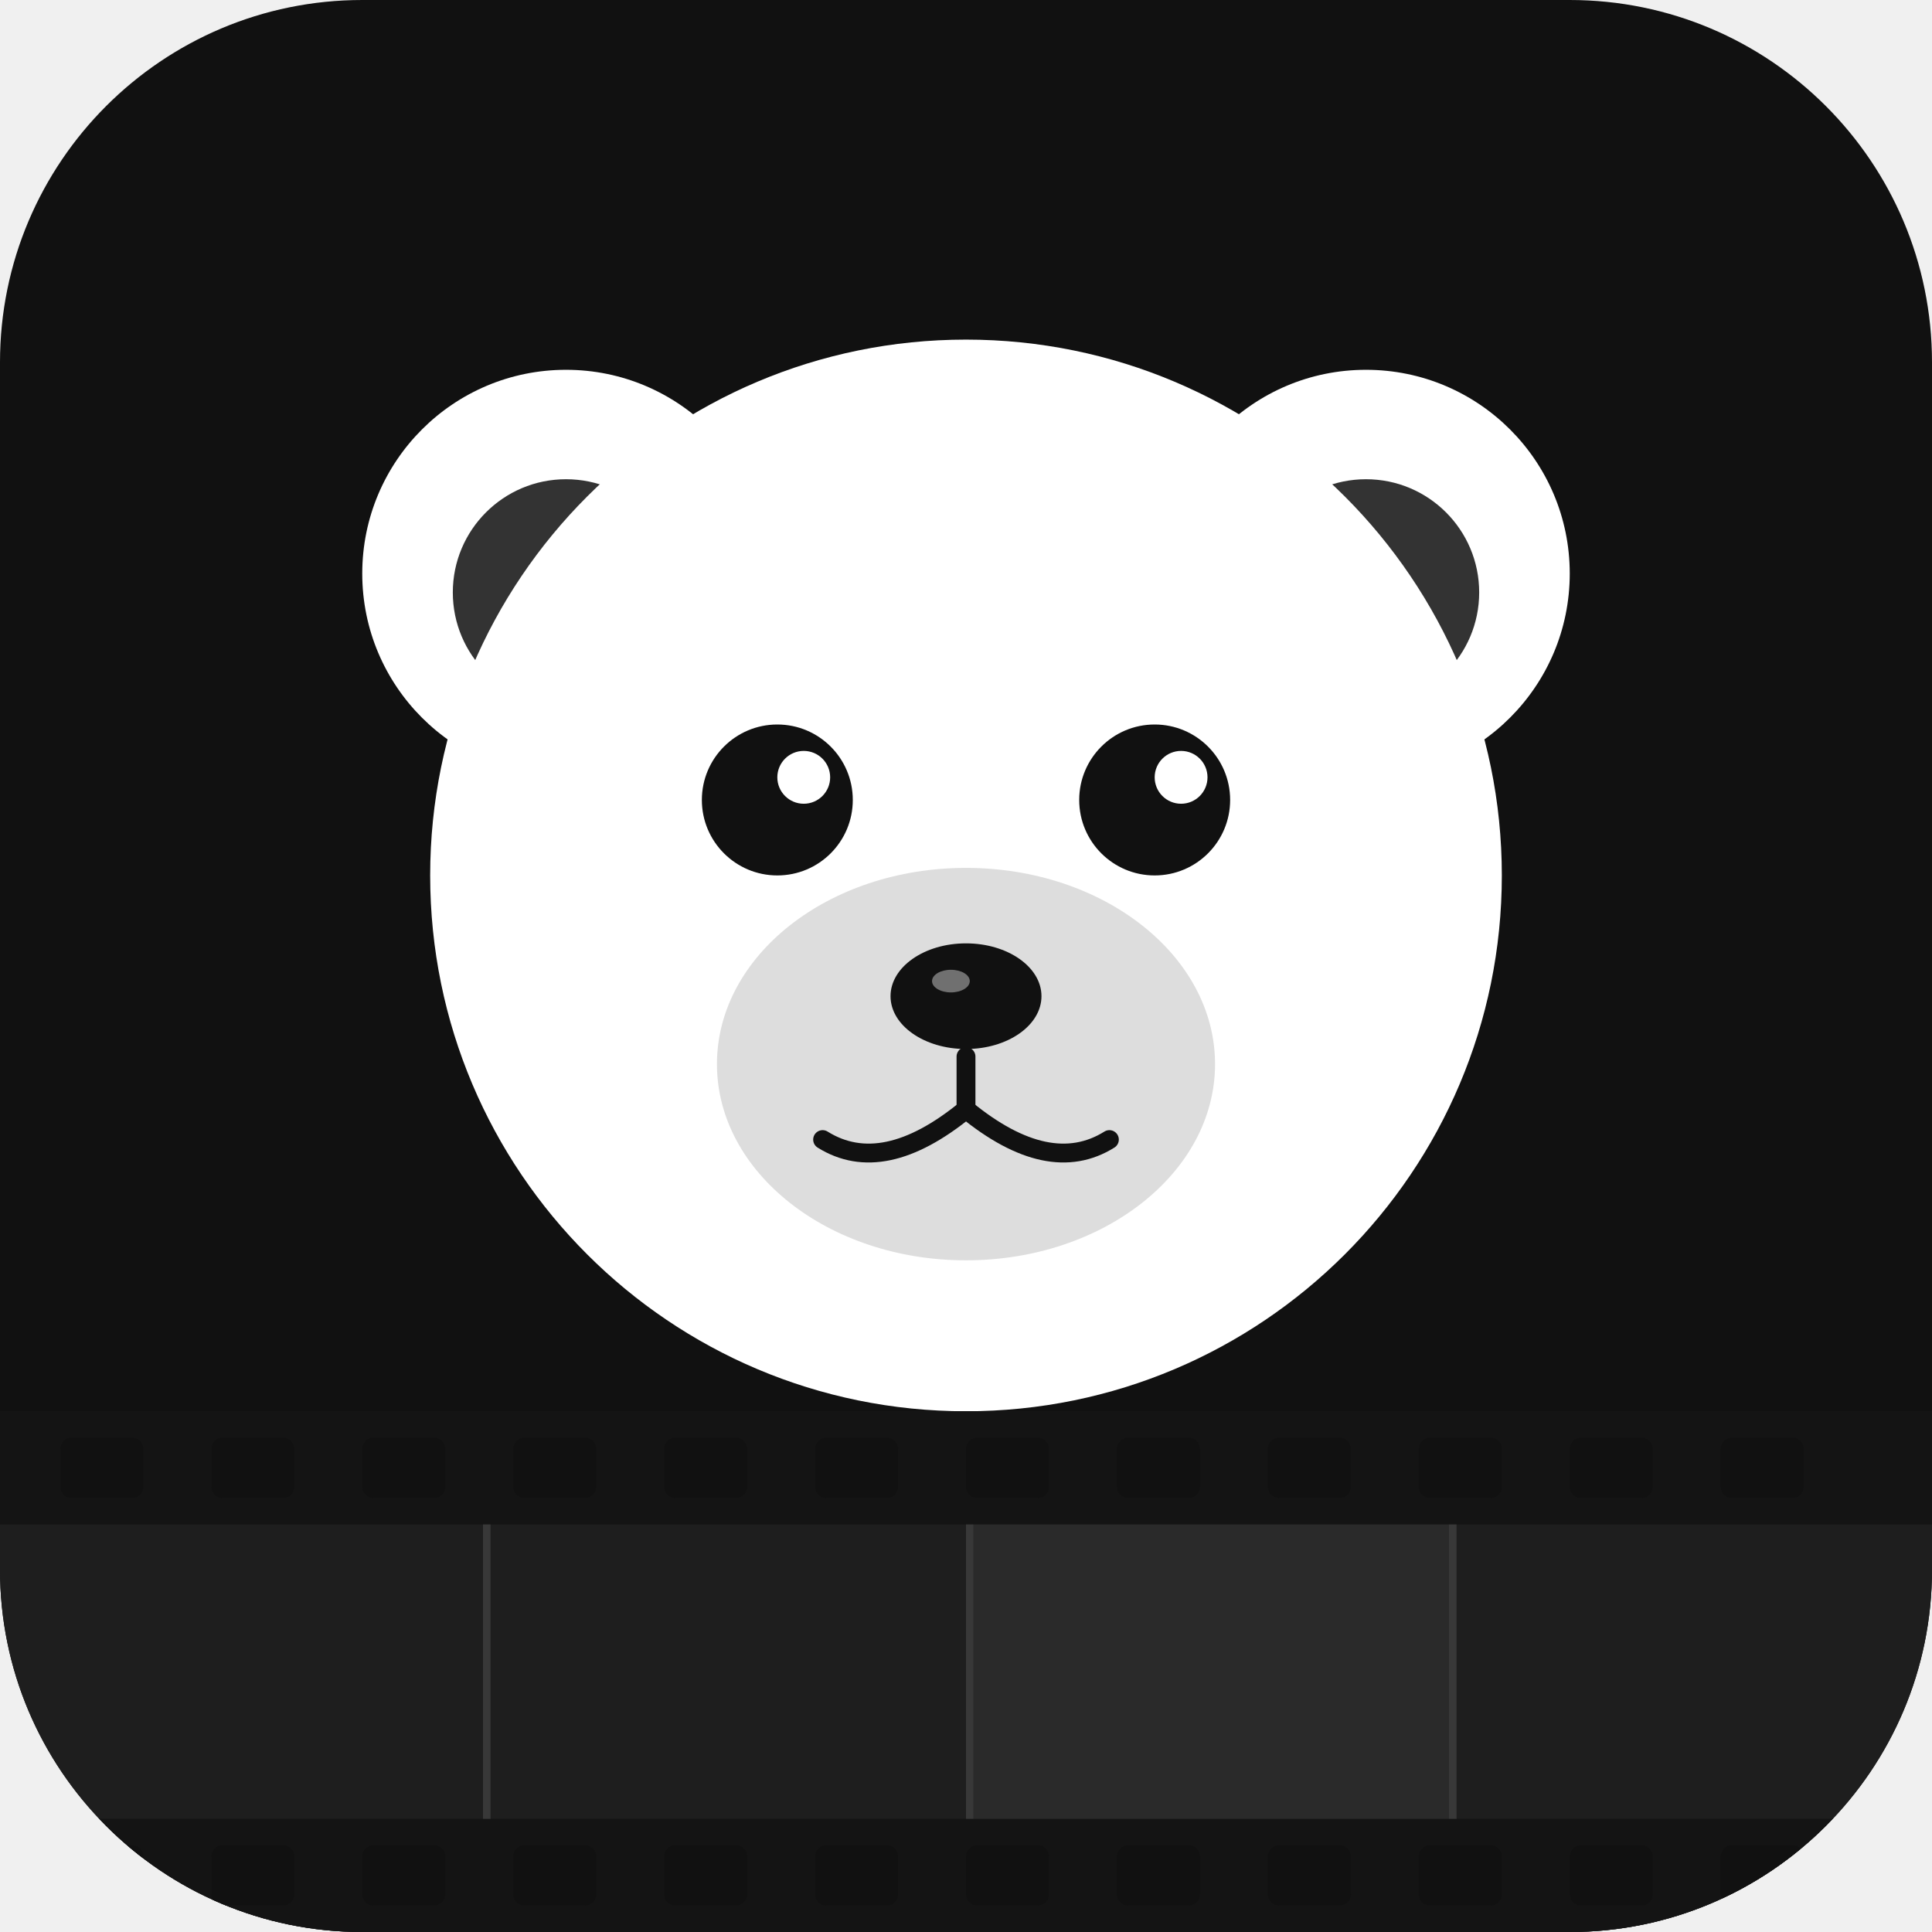
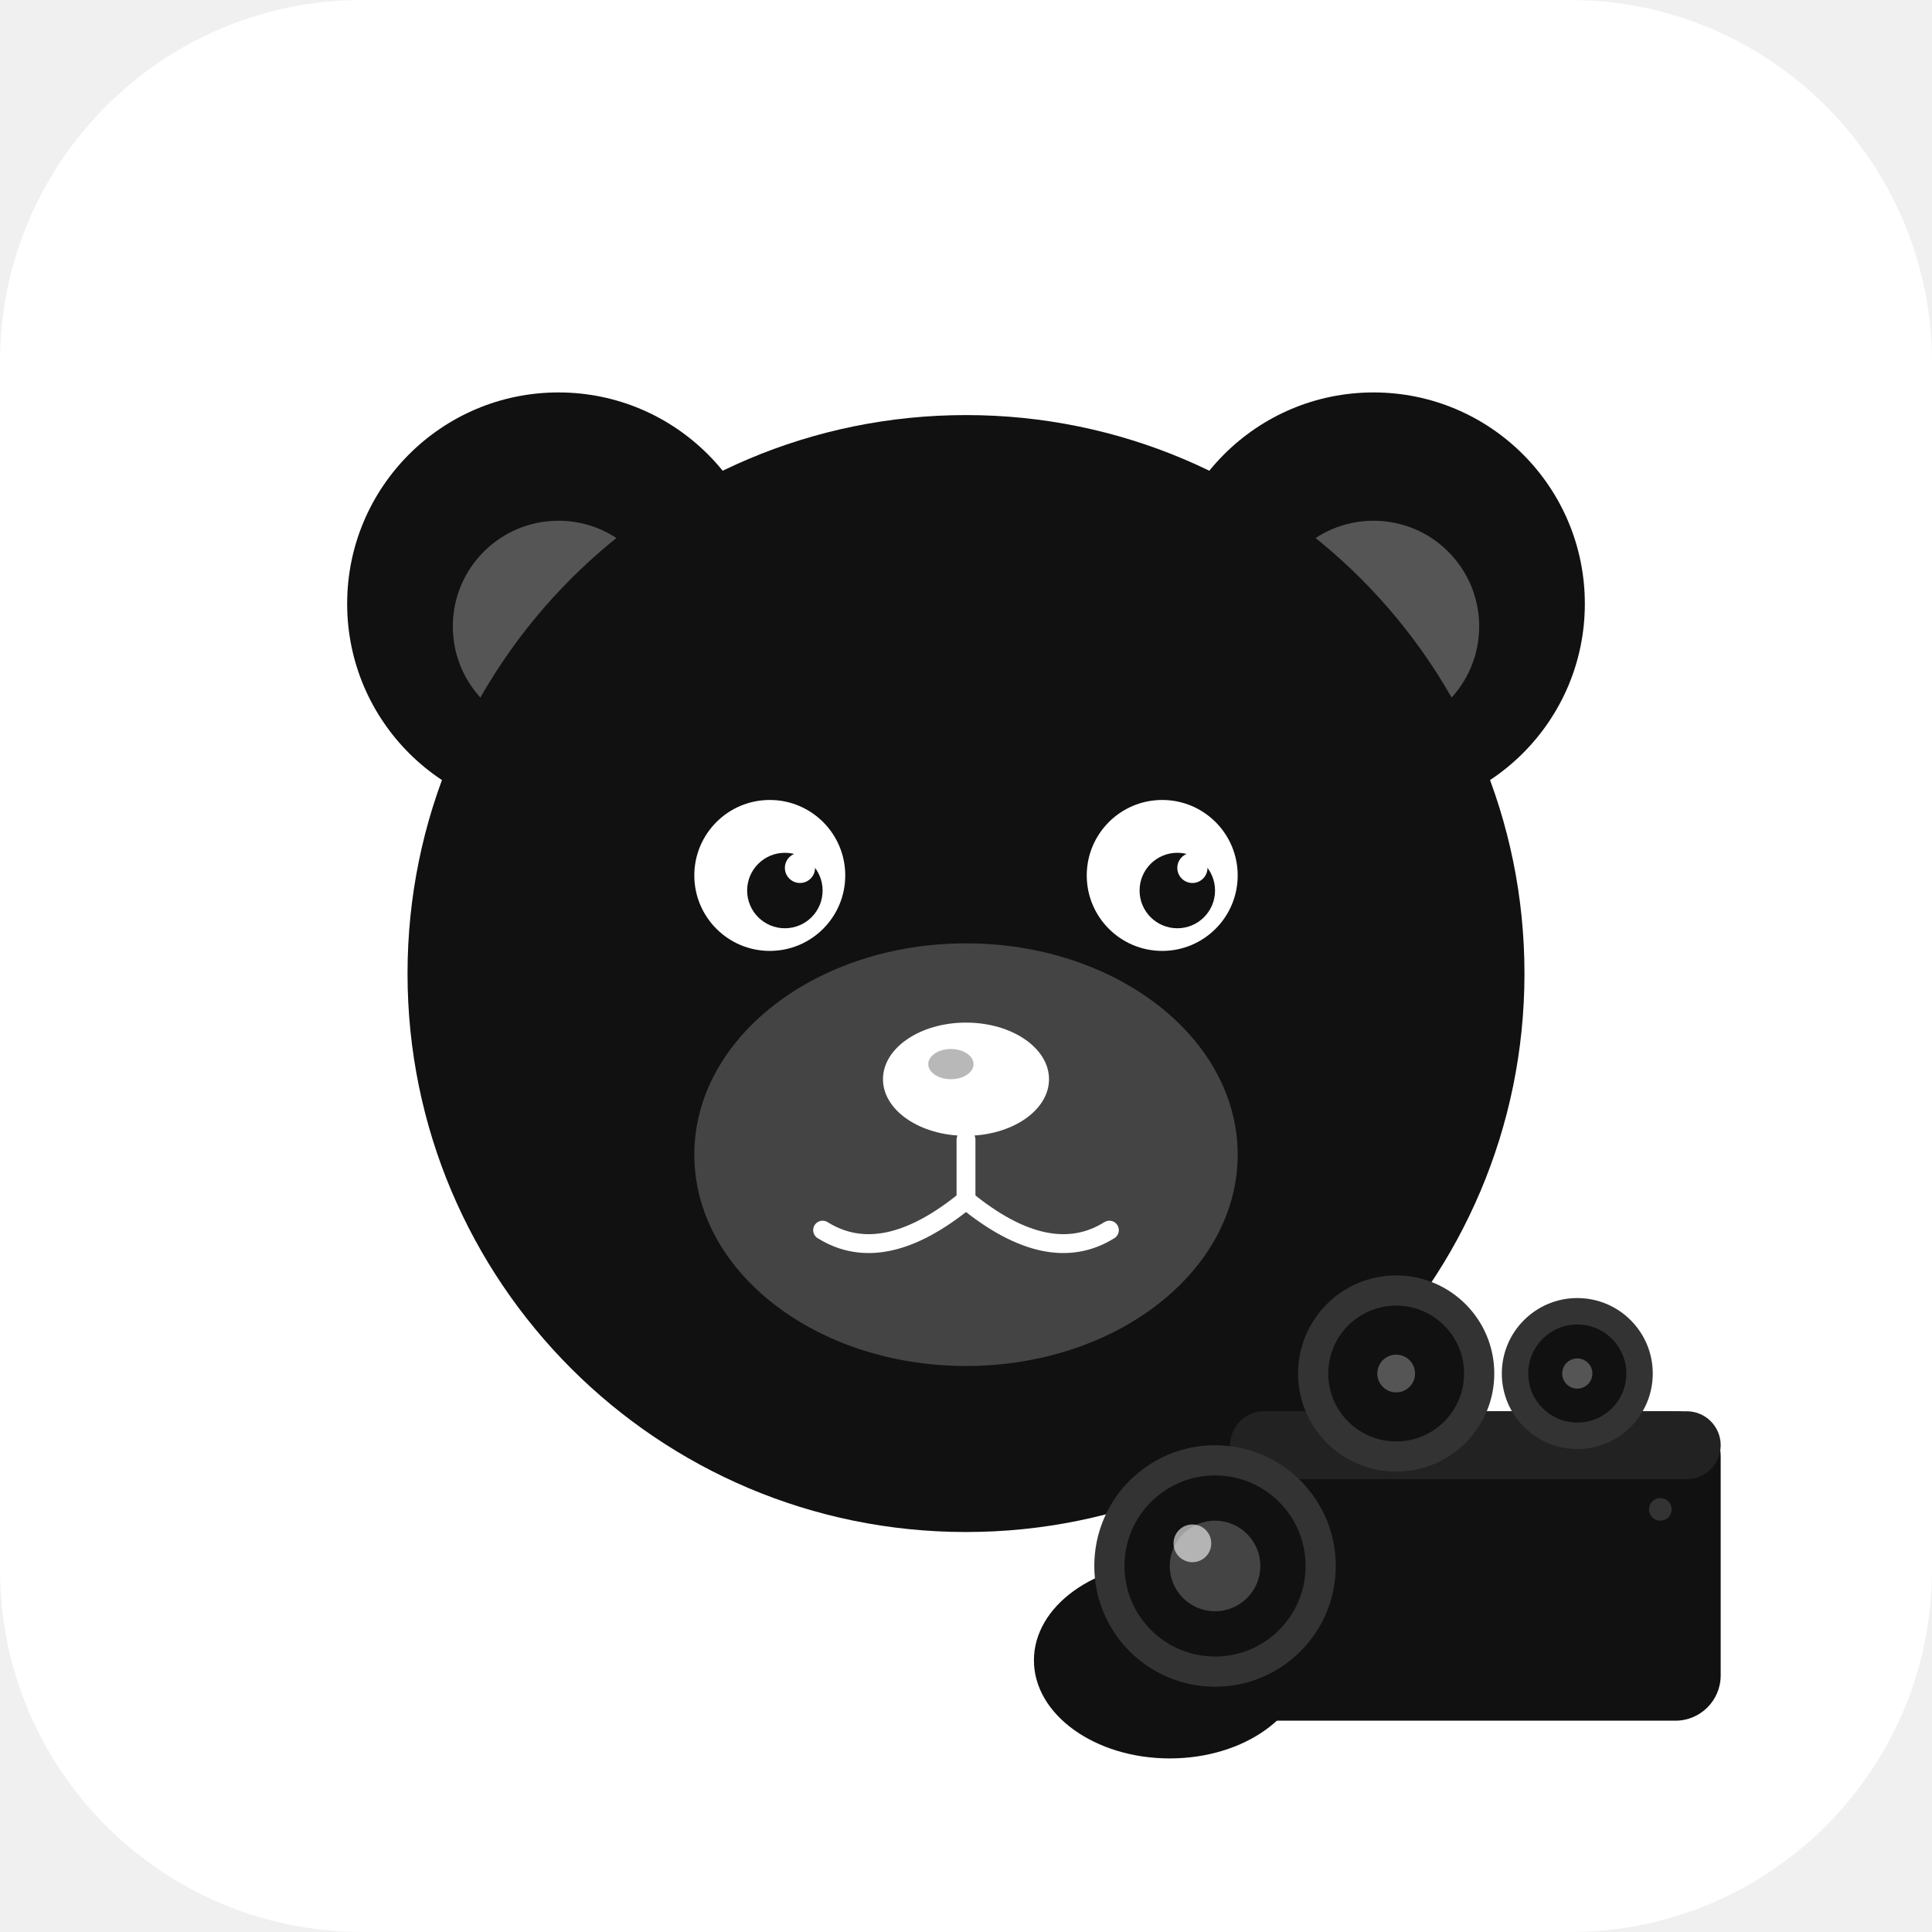
<svg xmlns="http://www.w3.org/2000/svg" viewBox="0 0 512 512">
  <defs>
    <clipPath id="frame">
      <rect width="512" height="512" rx="96" />
    </clipPath>
  </defs>
  <g clip-path="url(#frame)">
-     <rect width="512" height="512" fill="#111111" />
-     <circle cx="150" cy="152" r="54" fill="#ffffff" />
-     <circle cx="362" cy="152" r="54" fill="#ffffff" />
-     <circle cx="150" cy="157" r="30" fill="#333333" />
-     <circle cx="362" cy="157" r="30" fill="#333333" />
-     <circle cx="256" cy="232" r="142" fill="#ffffff" />
-     <ellipse cx="256" cy="282" rx="66" ry="52" fill="#dddddd" />
-     <circle cx="206" cy="212" r="20" fill="#111111" />
-     <circle cx="306" cy="212" r="20" fill="#111111" />
-     <circle cx="213" cy="206" r="7" fill="#ffffff" />
-     <circle cx="313" cy="206" r="7" fill="#ffffff" />
-     <ellipse cx="256" cy="264" rx="20" ry="14" fill="#111111" />
-     <ellipse cx="252" cy="260" rx="5" ry="3" fill="#ffffff" opacity="0.4" />
-     <path d="M 256 280 L 256 294" stroke="#111111" stroke-width="5" stroke-linecap="round" fill="none" />
-     <path d="M 256 294 Q 234 312 218 302" stroke="#111111" stroke-width="5" fill="none" stroke-linecap="round" />
-     <path d="M 256 294 Q 278 312 294 302" stroke="#111111" stroke-width="5" fill="none" stroke-linecap="round" />
-     <rect x="0" y="374" width="512" height="138" fill="#1e1e1e" />
-     <rect x="0" y="374" width="512" height="30" fill="#141414" />
-     <rect x="16" y="381" width="22" height="16" rx="3" fill="#111111" />
-     <rect x="56" y="381" width="22" height="16" rx="3" fill="#111111" />
-     <rect x="96" y="381" width="22" height="16" rx="3" fill="#111111" />
-     <rect x="136" y="381" width="22" height="16" rx="3" fill="#111111" />
-     <rect x="176" y="381" width="22" height="16" rx="3" fill="#111111" />
-     <rect x="216" y="381" width="22" height="16" rx="3" fill="#111111" />
-     <rect x="256" y="381" width="22" height="16" rx="3" fill="#111111" />
-     <rect x="296" y="381" width="22" height="16" rx="3" fill="#111111" />
-     <rect x="336" y="381" width="22" height="16" rx="3" fill="#111111" />
-     <rect x="376" y="381" width="22" height="16" rx="3" fill="#111111" />
-     <rect x="416" y="381" width="22" height="16" rx="3" fill="#111111" />
-     <rect x="456" y="381" width="22" height="16" rx="3" fill="#111111" />
-     <rect x="0" y="482" width="512" height="30" fill="#141414" />
-     <rect x="16" y="489" width="22" height="16" rx="3" fill="#111111" />
-     <rect x="56" y="489" width="22" height="16" rx="3" fill="#111111" />
-     <rect x="96" y="489" width="22" height="16" rx="3" fill="#111111" />
-     <rect x="136" y="489" width="22" height="16" rx="3" fill="#111111" />
-     <rect x="176" y="489" width="22" height="16" rx="3" fill="#111111" />
-     <rect x="216" y="489" width="22" height="16" rx="3" fill="#111111" />
-     <rect x="256" y="489" width="22" height="16" rx="3" fill="#111111" />
-     <rect x="296" y="489" width="22" height="16" rx="3" fill="#111111" />
-     <rect x="336" y="489" width="22" height="16" rx="3" fill="#111111" />
-     <rect x="376" y="489" width="22" height="16" rx="3" fill="#111111" />
-     <rect x="416" y="489" width="22" height="16" rx="3" fill="#111111" />
-     <rect x="456" y="489" width="22" height="16" rx="3" fill="#111111" />
-     <rect x="128" y="404" width="2" height="78" fill="#383838" />
-     <rect x="256" y="404" width="2" height="78" fill="#383838" />
-     <rect x="384" y="404" width="2" height="78" fill="#383838" />
-     <rect x="258" y="404" width="126" height="78" fill="#2a2a2a" />
+     <rect width="512" height="512" fill="#ffffff" />
+     <circle cx="148" cy="160" r="56" fill="#111111" />
+     <circle cx="364" cy="160" r="56" fill="#111111" />
+     <circle cx="148" cy="166" r="28" fill="#555555" />
+     <circle cx="364" cy="166" r="28" fill="#555555" />
+     <circle cx="256" cy="258" r="148" fill="#111111" />
+     <ellipse cx="256" cy="306" rx="72" ry="56" fill="#444444" />
+     <circle cx="204" cy="232" r="20" fill="#ffffff" />
+     <circle cx="308" cy="232" r="20" fill="#ffffff" />
+     <circle cx="208" cy="236" r="10" fill="#111111" />
+     <circle cx="312" cy="236" r="10" fill="#111111" />
+     <circle cx="212" cy="230" r="4" fill="#ffffff" />
+     <circle cx="316" cy="230" r="4" fill="#ffffff" />
+     <ellipse cx="256" cy="286" rx="22" ry="15" fill="#ffffff" />
+     <ellipse cx="252" cy="282" rx="6" ry="4" fill="#111111" opacity="0.3" />
+     <path d="M 256 302 L 256 318" stroke="#ffffff" stroke-width="5" stroke-linecap="round" fill="none" />
+     <path d="M 256 318 Q 234 336 218 326" stroke="#ffffff" stroke-width="5" fill="none" stroke-linecap="round" />
+     <path d="M 256 318 Q 278 336 294 326" stroke="#ffffff" stroke-width="5" fill="none" stroke-linecap="round" />
+     <ellipse cx="310" cy="440" rx="36" ry="26" fill="#111111" />
+     <rect x="326" y="374" width="130" height="82" rx="12" fill="#111111" />
+     <rect x="326" y="374" width="130" height="18" rx="9" fill="#222222" />
+     <circle cx="322" cy="415" r="32" fill="#333333" />
+     <circle cx="322" cy="415" r="24" fill="#111111" />
+     <circle cx="322" cy="415" r="12" fill="#444444" />
+     <circle cx="316" cy="409" r="5" fill="#ffffff" opacity="0.6" />
+     <circle cx="370" cy="364" r="26" fill="#333333" />
+     <circle cx="370" cy="364" r="18" fill="#111111" />
+     <circle cx="370" cy="364" r="5" fill="#555555" />
+     <circle cx="418" cy="364" r="20" fill="#333333" />
+     <circle cx="418" cy="364" r="13" fill="#111111" />
+     <circle cx="418" cy="364" r="4" fill="#555555" />
+     <circle cx="440" cy="400" r="6" fill="#111111" />
+     <circle cx="440" cy="400" r="3" fill="#333333" />
  </g>
</svg>
